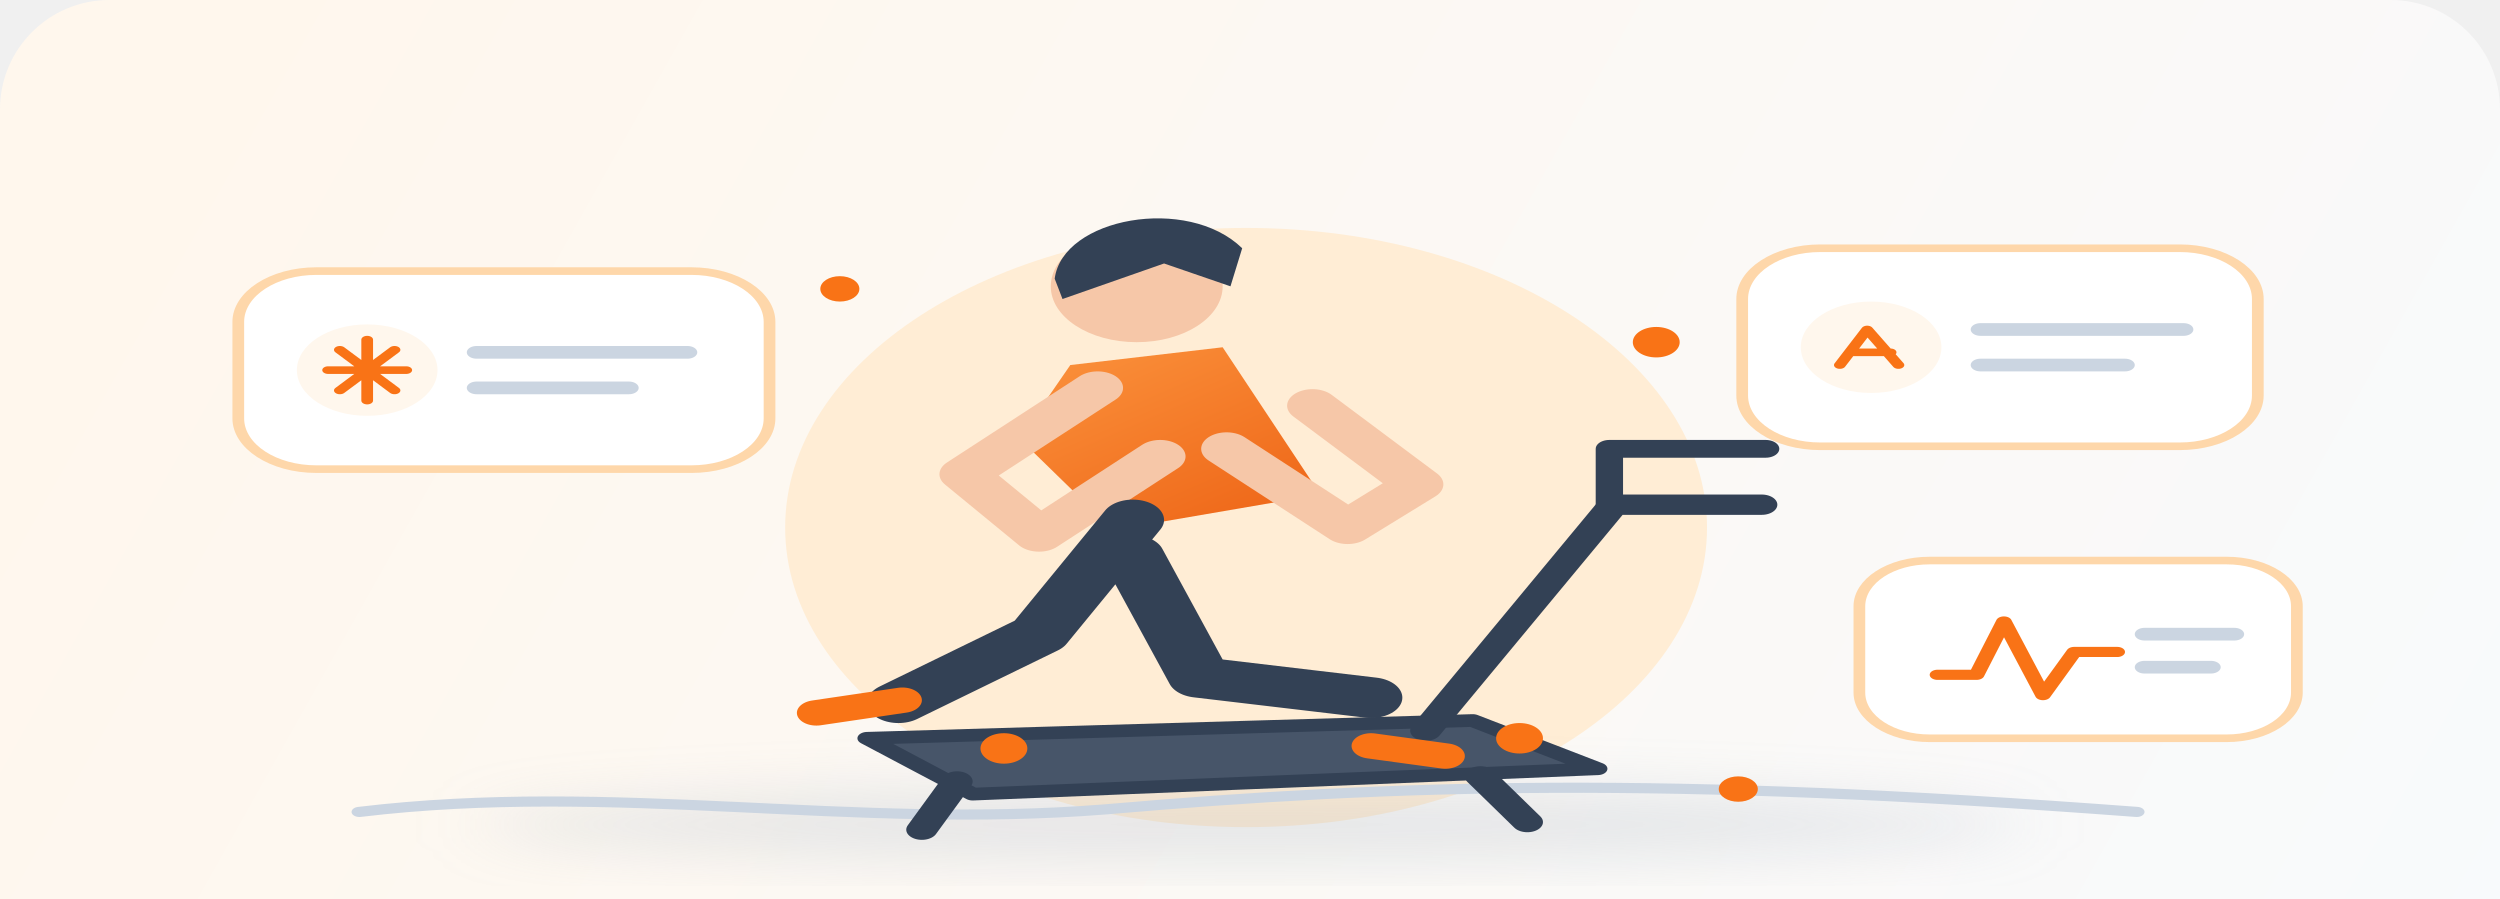
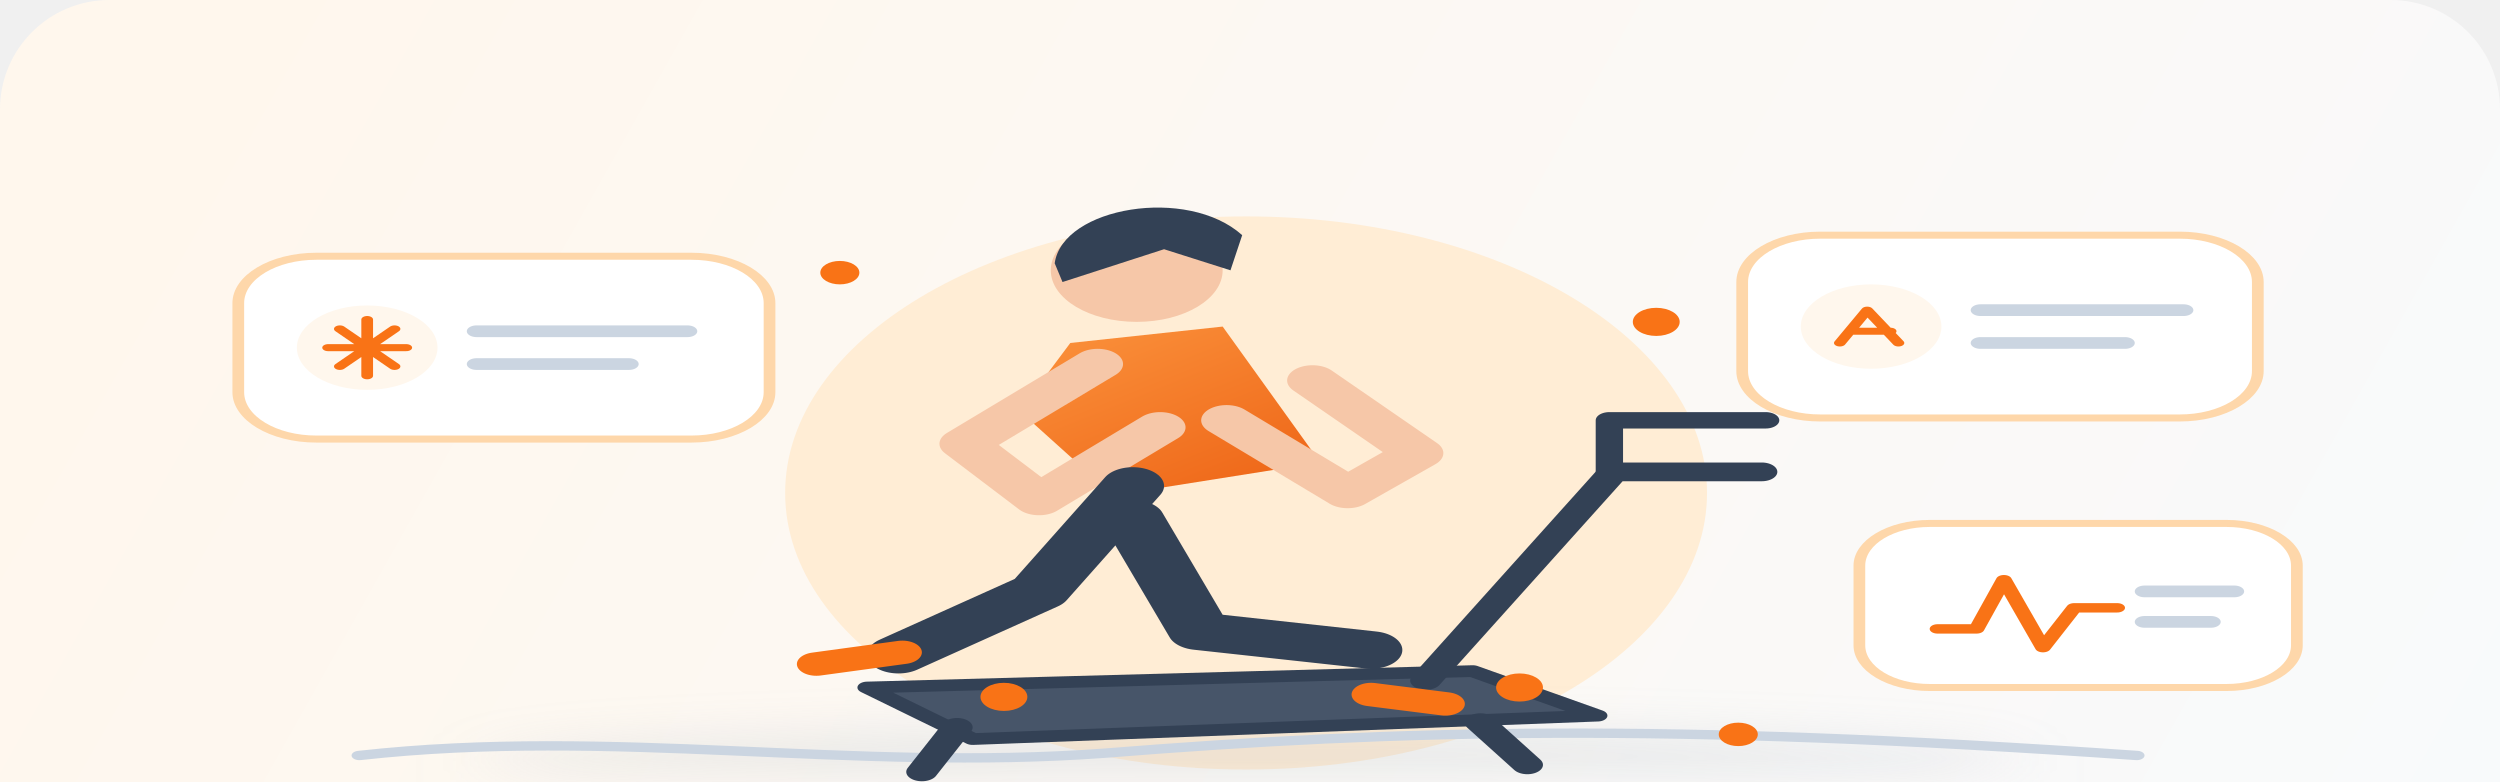
- <svg xmlns="http://www.w3.org/2000/svg" width="640" height="230" viewBox="0 0 640 230" fill="none">
+ <svg xmlns="http://www.w3.org/2000/svg" width="640" height="200" viewBox="0 0 640 200" fill="none">
  <defs>
    <linearGradient id="background" x1="44" y1="28" x2="592" y2="336" gradientUnits="userSpaceOnUse">
      <stop stop-color="#FFF7ED" />
      <stop offset="1" stop-color="#F8FAFC" />
    </linearGradient>
    <linearGradient id="shirt" x1="250" y1="117" x2="317" y2="217" gradientUnits="userSpaceOnUse">
      <stop stop-color="#FB923C" />
      <stop offset="1" stop-color="#EA580C" />
    </linearGradient>
    <filter id="shadow" x="48" y="46" width="544" height="272" color-interpolation-filters="sRGB" filterUnits="userSpaceOnUse">
      <feGaussianBlur stdDeviation="10" />
    </filter>
  </defs>
  <rect width="640" height="360" rx="28" fill="url(#background)" />
-   <g transform="translate(0 20) scale(1 .65)">
+   <g transform="translate(0 20) scale(1 .6)">
    <circle cx="319" cy="177" r="118" fill="#FFEDD5" />
    <ellipse cx="320" cy="294" fill="#94A3B8" fill-opacity=".2" rx="197" ry="15" filter="url(#shadow)" />
    <path d="M92 289c65-12 126 7 191-1 75-10 143-13 264 1" stroke="#CBD5E1" stroke-linecap="round" stroke-width="4" />
    <g stroke="#334155" stroke-linecap="round" stroke-linejoin="round">
      <path d="m222 260 155-7 32 19-160 10z" fill="#475569" stroke-width="5" />
      <path d="m245 277-9 19m143-21 12 18" stroke-width="8" />
      <path d="m365 257 48-89h38" stroke-width="8" />
      <path d="M412 168v-22h40" stroke-width="7" />
    </g>
    <circle cx="257" cy="264" r="6" fill="#F97316" />
    <circle cx="389" cy="260" r="6" fill="#F97316" />
    <g stroke-linecap="round" stroke-linejoin="round">
      <circle cx="291" cy="82" r="22" fill="#F6C7A8" />
      <path d="M270 79c2-24 34-33 48-12l-3 15-17-9-26 14-2-8Z" fill="#334155" />
      <path d="m274 113 39-7 25 58-53 14-24-36 13-29Z" fill="url(#shirt)" />
      <path d="m281 122-34 34 19 24 31-31m39-20 27 31-18 17-31-31" fill="none" stroke="#F6C7A8" stroke-width="13" />
      <path d="m290 174-24 45-36 27m60-58 17 48 44 8" fill="none" stroke="#334155" stroke-width="16" />
      <path d="m231 245-22 5m142 13 19 4" stroke="#F97316" stroke-width="10" />
    </g>
    <g>
      <rect x="61" y="76" width="136" height="78" rx="20" fill="#fff" stroke="#FED7AA" stroke-width="3" />
      <circle cx="94" cy="115" r="18" fill="#FFF7ED" />
      <path d="M94 103v24m-10-12h20m-17-8 14 16m0-16-14 16" stroke="#F97316" stroke-linecap="round" stroke-width="3" />
      <path d="M122 108h54M122 122h39" stroke="#CBD5E1" stroke-linecap="round" stroke-width="5" />
    </g>
    <g>
      <rect x="446" y="67" width="132" height="78" rx="20" fill="#fff" stroke="#FED7AA" stroke-width="3" />
      <circle cx="479" cy="106" r="18" fill="#FFF7ED" />
      <path d="m471 113 7-14 8 14m-12-5h10" stroke="#F97316" stroke-linecap="round" stroke-linejoin="round" stroke-width="3" />
      <path d="M507 99h52M507 113h37" stroke="#CBD5E1" stroke-linecap="round" stroke-width="5" />
    </g>
    <g>
      <rect x="476" y="190" width="112" height="70" rx="18" fill="#fff" stroke="#FED7AA" stroke-width="3" />
      <path d="M496 235h10l7-21 10 29 8-17h11" stroke="#F97316" stroke-linecap="round" stroke-linejoin="round" stroke-width="4" />
      <path d="M549 219h23M549 232h17" stroke="#CBD5E1" stroke-linecap="round" stroke-width="5" />
    </g>
    <g fill="#F97316">
      <circle cx="215" cy="83" r="5" />
      <circle cx="424" cy="104" r="6" />
      <circle cx="445" cy="280" r="5" />
    </g>
  </g>
</svg>
